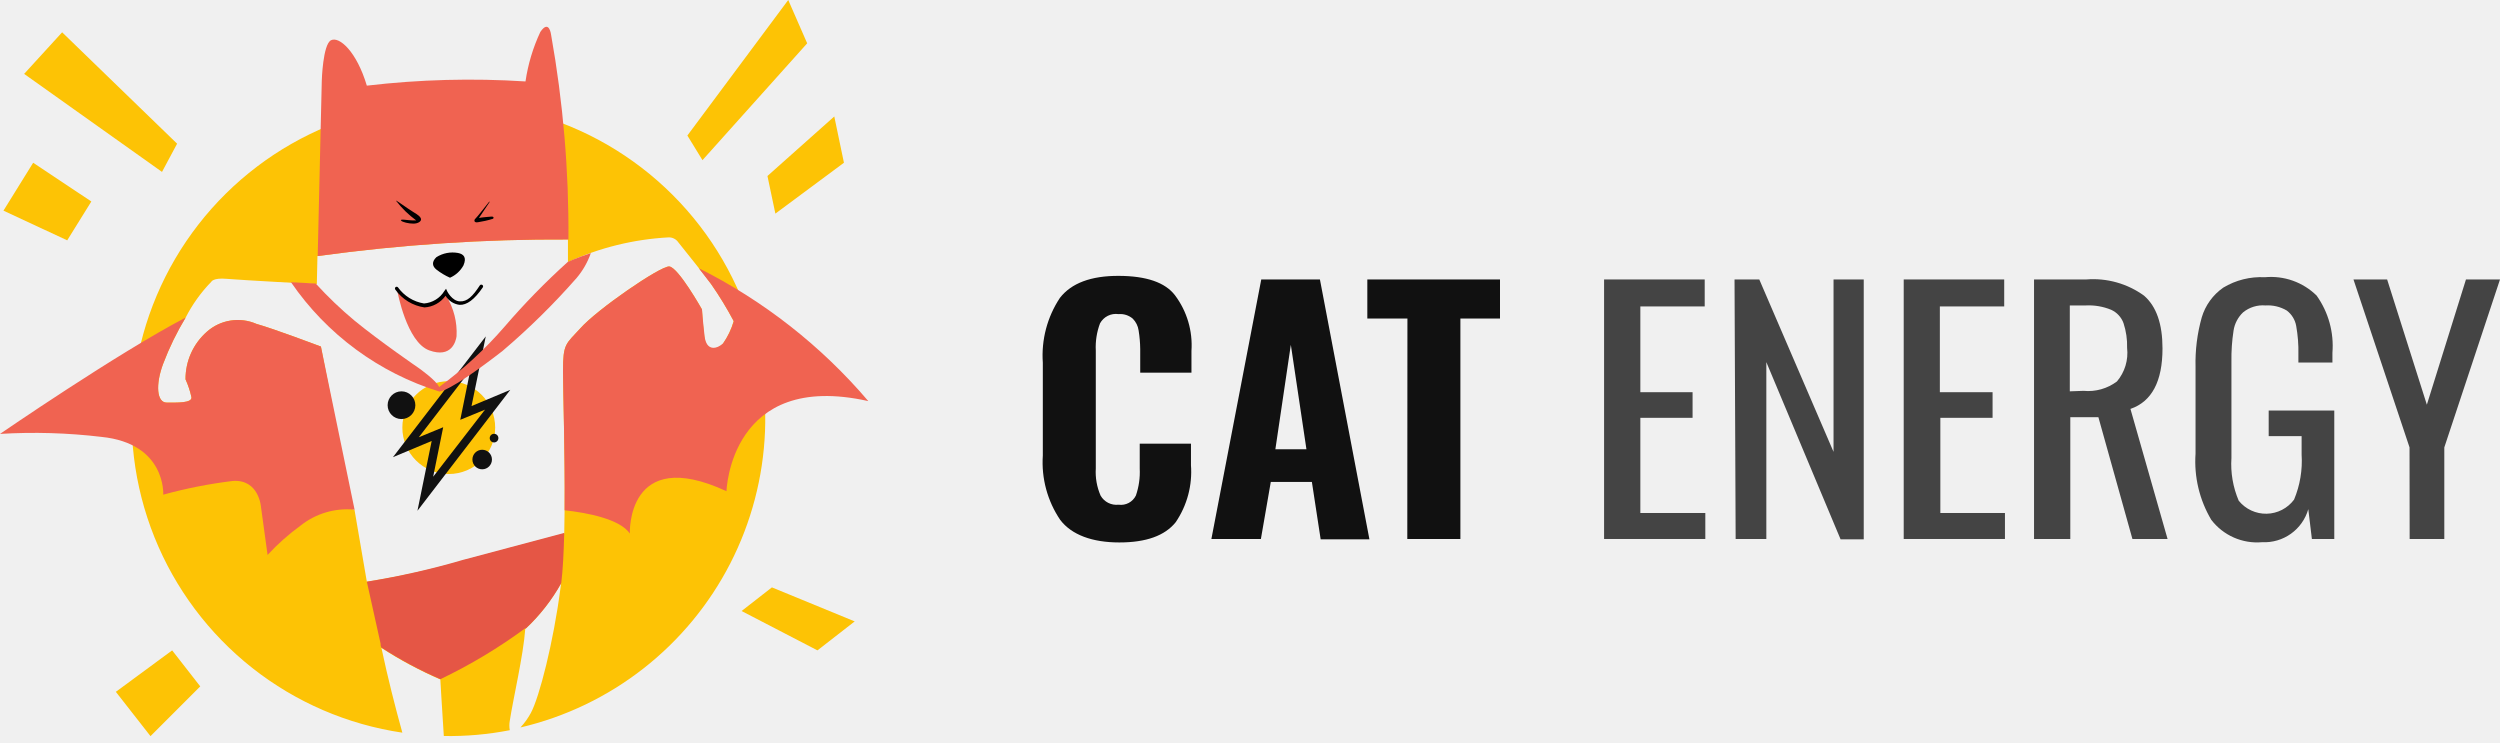
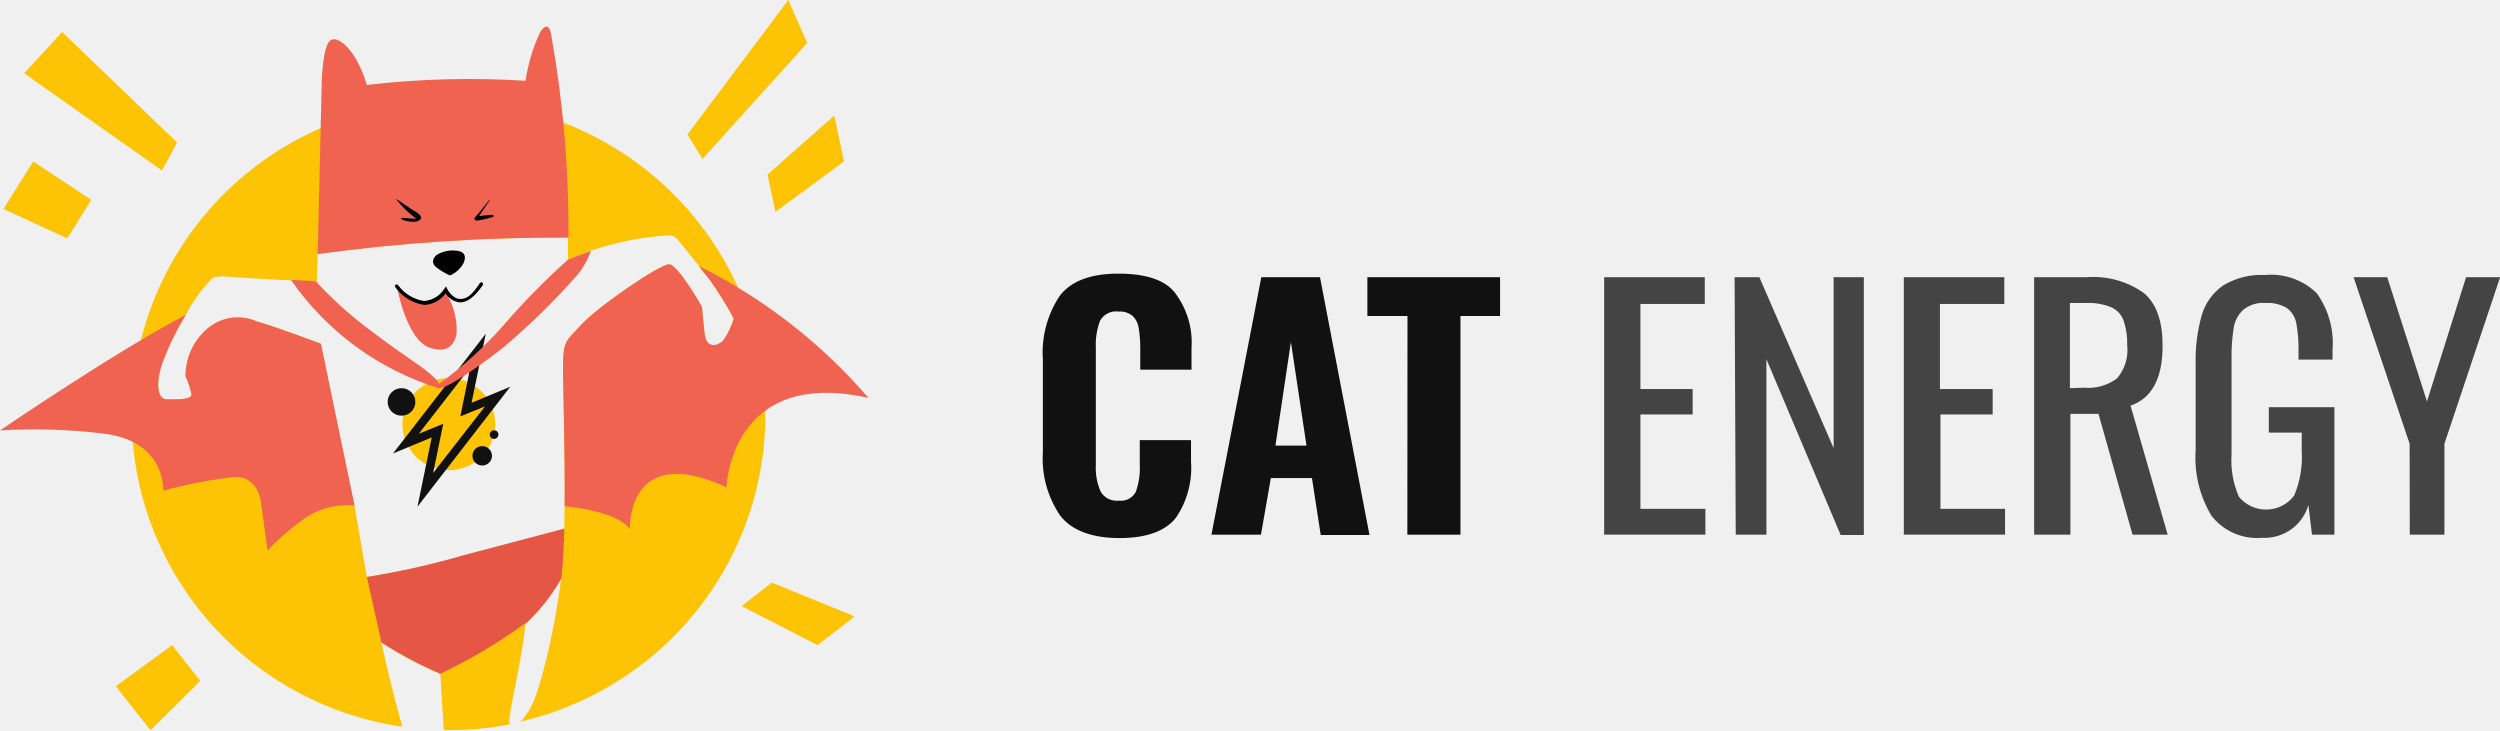
- <svg xmlns="http://www.w3.org/2000/svg" width="202" height="60" viewBox="0 0 202 60" fill="none">
+ <svg xmlns="http://www.w3.org/2000/svg" width="202" height="59" viewBox="0 0 202 59" fill="none">
  <g clip-path="url(#clip0)">
-     <path d="M59.88 24C58.156 19.869 55.38 16.263 51.828 13.54C48.276 10.817 44.072 9.072 39.636 8.479C35.2 7.887 30.685 8.467 26.543 10.163C22.401 11.859 18.776 14.61 16.028 18.144C13.281 21.677 11.508 25.869 10.885 30.301C10.262 34.733 10.812 39.251 12.479 43.405C14.147 47.558 16.874 51.202 20.388 53.974C23.903 56.745 28.082 58.547 32.51 59.2C31.93 57.11 31.34 54.8 30.82 52.35C32.333 53.331 33.925 54.184 35.58 54.9C35.58 54.9 35.7 57.06 35.86 59.47C37.648 59.501 39.435 59.343 41.19 59C41.145 58.749 41.145 58.491 41.19 58.24C41.48 56.37 42.28 53 42.44 50.83C43.593 49.751 44.572 48.5 45.34 47.12L45.28 47.56C44.73 51.82 43.58 56.37 42.88 57.63C42.653 58.047 42.374 58.434 42.05 58.78C45.67 57.931 49.062 56.305 51.99 54.014C54.919 51.723 57.315 48.823 59.011 45.515C60.707 42.206 61.663 38.568 61.813 34.853C61.963 31.138 61.304 27.435 59.88 24ZM58.41 27.79C57.97 28.22 57.06 28.51 56.91 27.21C56.76 25.91 56.72 25 56.72 25C56.72 25 54.79 21.57 54.07 21.53C53.35 21.49 48.24 25 46.89 26.53C45.72 27.82 45.49 27.73 45.49 30C45.49 31.71 45.71 38.17 45.59 43.11L37.44 45.28C34.878 46.015 32.273 46.59 29.64 47L28.64 41.17H28.5L25.93 28C25.93 28 22.12 26.56 20.72 26.17C20.063 25.882 19.337 25.789 18.628 25.901C17.919 26.012 17.257 26.324 16.72 26.8C16.172 27.28 15.734 27.872 15.435 28.536C15.137 29.201 14.985 29.922 14.99 30.65C15.201 31.115 15.362 31.601 15.47 32.1C15.52 32.58 14.27 32.53 13.47 32.53C12.67 32.53 12.55 31.09 13.18 29.4C13.672 28.101 14.281 26.849 15 25.66C15.541 24.598 16.239 23.624 17.07 22.77C17.07 22.77 17.21 22.43 18.32 22.53C19.43 22.63 25.6 22.96 25.6 22.96L25.65 20.69C32.356 19.764 39.12 19.316 45.89 19.35C45.89 19.96 45.89 20.57 45.89 21.18C48.454 20.01 51.215 19.331 54.03 19.18C54.181 19.176 54.33 19.21 54.464 19.278C54.599 19.346 54.714 19.446 54.8 19.57C55.14 20 57.21 22.57 57.45 22.94C58.122 23.901 58.733 24.903 59.28 25.94C59.093 26.597 58.799 27.218 58.41 27.78V27.79Z" fill="#FDC305" />
-     <path d="M56.46 21.67C56.93 22.27 57.34 22.8 57.46 22.96C58.132 23.921 58.743 24.923 59.29 25.96C59.1 26.595 58.809 27.196 58.43 27.74C57.99 28.17 57.08 28.46 56.93 27.16C56.78 25.86 56.72 25 56.72 25C56.72 25 54.79 21.57 54.07 21.53C53.35 21.49 48.24 25 46.89 26.53C45.72 27.82 45.49 27.73 45.49 30C45.49 31.5 45.66 36.65 45.62 41.23C47.43 41.43 50.09 41.93 50.89 43.11C50.89 43.11 50.6 35.93 58.7 39.69C58.7 39.69 58.98 29.9 70.16 32.41C66.359 27.948 61.7 24.296 56.46 21.67Z" fill="#F06351" />
-     <path d="M45.93 19.35C45.971 13.809 45.502 8.275 44.53 2.82C44.53 2.82 44.38 1.52 43.66 2.58C43.066 3.847 42.662 5.195 42.46 6.58C38.185 6.306 33.894 6.42 29.64 6.92C28.82 4.17 27.42 2.92 26.75 3.25C26.08 3.58 26 6.53 26 6.53L25.67 20.69C32.383 19.763 39.154 19.315 45.93 19.35Z" fill="#F06351" />
-     <path d="M45.35 47.12C45.48 46.05 45.55 44.63 45.59 43.06L37.44 45.23C34.88 45.982 32.274 46.573 29.64 47L30.75 52C30.75 52.11 30.75 52.22 30.82 52.33C32.333 53.311 33.925 54.164 35.58 54.88C37.999 53.724 40.302 52.341 42.46 50.75V50.81C43.608 49.737 44.583 48.492 45.35 47.12Z" fill="#E55645" />
-     <path d="M32 16.22C31.95 16.12 33 16.9 33.41 17.14C33.82 17.38 34.02 17.56 34.02 17.73C34.02 17.9 33.76 18.07 33.4 18.07C33.04 18.07 32.48 17.95 32.4 17.81C32.32 17.67 33 17.81 33.34 17.81H33.63C33.014 17.36 32.466 16.824 32 16.22Z" fill="black" />
-     <path d="M39.5 16.33C39.5 16.33 38.5 17.61 38.41 17.67C38.32 17.73 38.24 18.01 38.6 17.96C39.013 17.898 39.421 17.805 39.82 17.68C39.93 17.62 39.89 17.48 39.7 17.5C39.51 17.52 39.02 17.55 38.7 17.61L39.55 16.34C39.55 16.34 39.58 16.22 39.5 16.33Z" fill="black" />
-     <path d="M36.36 22.44C36.824 22.236 37.207 21.884 37.45 21.44C37.73 20.78 37.45 20.53 37.01 20.44C36.405 20.33 35.78 20.451 35.26 20.78C34.87 21.15 34.92 21.51 35.26 21.78C35.598 22.045 35.967 22.267 36.36 22.44Z" fill="black" />
-     <path d="M36 23.7C35.885 23.927 35.729 24.13 35.54 24.3C35.255 24.529 34.905 24.662 34.54 24.68C33.989 24.734 33.439 24.577 33 24.24C32.798 24.122 32.619 23.97 32.47 23.79C32.37 23.681 32.247 23.596 32.11 23.54C32.11 23.54 32.86 27.65 34.68 28.31C36.5 28.97 36.84 27.55 36.89 27.17C36.951 26.032 36.665 24.902 36.07 23.93C36.07 23.63 36.05 23.83 36 23.7Z" fill="#F06351" />
-     <path d="M34.3 24.84C33.832 24.773 33.383 24.611 32.979 24.366C32.575 24.12 32.225 23.795 31.95 23.41C31.925 23.383 31.912 23.347 31.912 23.31C31.912 23.273 31.925 23.238 31.95 23.21C31.963 23.197 31.979 23.186 31.996 23.179C32.013 23.172 32.031 23.168 32.05 23.168C32.069 23.168 32.087 23.172 32.104 23.179C32.121 23.186 32.137 23.197 32.15 23.21C32.398 23.557 32.712 23.852 33.074 24.077C33.436 24.302 33.839 24.452 34.26 24.52C34.593 24.495 34.915 24.391 35.2 24.217C35.486 24.044 35.725 23.805 35.9 23.52L36.04 23.33L36.14 23.55C36.14 23.55 36.52 24.31 37.14 24.35C37.76 24.39 38.2 23.93 38.77 23.06C38.791 23.028 38.824 23.006 38.862 22.999C38.899 22.991 38.938 22.999 38.97 23.02C39.002 23.041 39.024 23.074 39.032 23.112C39.039 23.149 39.031 23.188 39.01 23.22C38.343 24.2 37.713 24.67 37.12 24.63C36.891 24.6 36.671 24.518 36.477 24.392C36.283 24.266 36.12 24.098 36 23.9C35.804 24.173 35.55 24.399 35.256 24.562C34.962 24.725 34.636 24.82 34.3 24.84Z" fill="black" />
-     <path d="M36.26 38.3C38.331 38.3 40.01 36.621 40.01 34.55C40.01 32.479 38.331 30.8 36.26 30.8C34.189 30.8 32.51 32.479 32.51 34.55C32.51 36.621 34.189 38.3 36.26 38.3Z" fill="#FDC305" />
-     <path d="M41.23 31.5L38.1 32.81L39.25 27.18L31.75 36.94L34.88 35.63L33.73 41.27L41.23 31.5ZM33.84 35.33L38 29.92L37.19 33.92L39.19 33.1L35 38.52L35.81 34.52L33.84 35.33Z" fill="#111111" />
-     <path d="M32.44 33.86C33.059 33.86 33.56 33.359 33.56 32.74C33.56 32.121 33.059 31.62 32.44 31.62C31.821 31.62 31.32 32.121 31.32 32.74C31.32 33.359 31.821 33.86 32.44 33.86Z" fill="#111111" />
-     <path d="M38.96 37.92C39.396 37.92 39.75 37.566 39.75 37.13C39.75 36.694 39.396 36.34 38.96 36.34C38.524 36.34 38.17 36.694 38.17 37.13C38.17 37.566 38.524 37.92 38.96 37.92Z" fill="#111111" />
-     <path d="M39.92 35.75C40.113 35.75 40.27 35.593 40.27 35.4C40.27 35.207 40.113 35.05 39.92 35.05C39.727 35.05 39.57 35.207 39.57 35.4C39.57 35.593 39.727 35.75 39.92 35.75Z" fill="#111111" />
-     <path d="M45.88 21.16C44.075 22.787 42.375 24.527 40.79 26.37C39.211 28.199 37.43 29.843 35.48 31.27C35.26 30.74 33.85 29.75 33.85 29.75C33.85 29.75 30.71 27.6 28.65 25.91C27.536 24.983 26.487 23.98 25.51 22.91L23.51 22.8C26.397 27.017 30.627 30.133 35.51 31.64C36.37 31.5 38.79 29.77 40.6 28.36C42.741 26.539 44.747 24.564 46.6 22.45C47.098 21.858 47.484 21.18 47.74 20.45C46.6 20.83 45.88 21.16 45.88 21.16Z" fill="#F06351" />
-     <path d="M65.22 3.5L56.76 12.94L55.54 10.95L63.69 0L65.22 3.5Z" fill="#FDC305" />
-     <path d="M62.65 17.26L68.19 13.15L67.41 9.41L62.01 14.22L62.65 17.26Z" fill="#FDC305" />
-     <path d="M59.92 49.37L66.05 52.55L69.06 50.21L62.37 47.46L59.92 49.37Z" fill="#FDC305" />
-     <path d="M1.95 5.97L5.02 2.61L14.31 11.61L13.09 13.89L1.95 5.97Z" fill="#FDC305" />
-     <path d="M7.38 16.28L2.68 13.15L0.28 17.02L5.43 19.42L7.38 16.28Z" fill="#FDC305" />
-     <path d="M13.91 52.55L9.36 55.9L12.16 59.48L16.18 55.46L13.91 52.55Z" fill="#FDC305" />
-     <path d="M25.93 28C25.93 28 22.12 26.56 20.72 26.17C20.063 25.882 19.337 25.789 18.628 25.901C17.919 26.012 17.257 26.324 16.72 26.8C16.172 27.28 15.734 27.872 15.435 28.536C15.137 29.201 14.985 29.922 14.99 30.65C15.201 31.115 15.362 31.601 15.47 32.1C15.52 32.58 14.27 32.53 13.47 32.53C12.67 32.53 12.55 31.09 13.18 29.4C13.671 28.101 14.281 26.849 15 25.66C9.55 28.5 0 35.06 0 35.06C2.732 34.895 5.473 34.976 8.19 35.3C13.44 35.83 13.19 39.97 13.19 39.97C15.037 39.461 16.918 39.09 18.82 38.86C20.94 38.72 21.09 40.98 21.09 40.98L21.62 44.84C22.425 43.969 23.312 43.179 24.27 42.48C25.505 41.492 27.076 41.025 28.65 41.18L25.93 28Z" fill="#F06351" />
-     <path d="M85.66 42C84.63 40.474 84.137 38.648 84.26 36.81V29.31C84.13 27.459 84.615 25.617 85.64 24.07C86.567 22.877 88.15 22.283 90.39 22.29C92.63 22.297 94.147 22.82 94.94 23.86C95.907 25.149 96.379 26.742 96.27 28.35V30.11H92.13V28.2C92.124 27.697 92.081 27.196 92 26.7C91.95 26.341 91.785 26.008 91.53 25.75C91.373 25.615 91.19 25.513 90.992 25.449C90.795 25.386 90.587 25.362 90.38 25.38C90.083 25.336 89.78 25.384 89.511 25.518C89.243 25.652 89.023 25.866 88.88 26.13C88.617 26.832 88.501 27.581 88.54 28.33V37.85C88.494 38.604 88.628 39.358 88.93 40.05C89.074 40.3 89.288 40.502 89.546 40.632C89.803 40.761 90.093 40.813 90.38 40.78C90.662 40.82 90.948 40.77 91.2 40.637C91.451 40.504 91.654 40.295 91.78 40.04C92.022 39.336 92.127 38.593 92.09 37.85V35.85H96.23V37.58C96.352 39.211 95.918 40.836 95 42.19C94.12 43.29 92.6 43.83 90.44 43.83C88.28 43.83 86.59 43.23 85.66 42Z" fill="#111111" />
-     <path d="M101.91 22.58H106.65L110.65 43.58H106.71L106 38.94H102.68L101.88 43.55H97.88L101.91 22.58ZM105.56 36.3L104.3 27.86L103.05 36.3H105.56Z" fill="#111111" />
-     <path d="M113.72 25.74H110.48V22.58H121.2V25.74H118V43.55H113.71L113.72 25.74Z" fill="#111111" />
-     <path d="M129.61 22.58H137.74V24.76H132.54V31.69H136.76V33.76H132.54V41.45H137.79V43.55H129.61V22.58Z" fill="#444444" />
-     <path d="M140.15 22.58H142.15L148.15 36.51V22.58H150.59V43.58H148.72L142.72 29.26V43.55H140.24L140.15 22.58Z" fill="#444444" />
-     <path d="M153.82 22.58H161.94V24.76H156.74V31.69H161V33.76H156.78V41.45H162V43.55H153.82V22.58Z" fill="#444444" />
-     <path d="M164.35 22.58H168.57C170.233 22.446 171.889 22.911 173.24 23.89C174.24 24.76 174.73 26.18 174.73 28.15C174.73 30.817 173.867 32.447 172.14 33.04L175.14 43.55H172.3L169.55 33.71H167.28V43.55H164.35V22.58ZM168.35 31.58C169.313 31.673 170.277 31.402 171.05 30.82C171.364 30.448 171.599 30.016 171.74 29.55C171.881 29.084 171.925 28.594 171.87 28.11C171.89 27.432 171.792 26.755 171.58 26.11C171.494 25.872 171.361 25.654 171.189 25.469C171.018 25.283 170.81 25.134 170.58 25.03C169.931 24.764 169.231 24.644 168.53 24.68H167.24V31.62L168.35 31.58Z" fill="#444444" />
-     <path d="M178.67 42C177.714 40.387 177.271 38.521 177.4 36.65V29.65C177.366 28.299 177.534 26.951 177.9 25.65C178.189 24.672 178.803 23.822 179.64 23.24C180.651 22.631 181.821 22.338 183 22.4C183.762 22.328 184.532 22.422 185.254 22.678C185.976 22.934 186.633 23.344 187.18 23.88C188.139 25.224 188.593 26.864 188.46 28.51V29.29H185.71V28.64C185.729 27.863 185.668 27.085 185.53 26.32C185.439 25.83 185.168 25.391 184.77 25.09C184.251 24.784 183.652 24.641 183.05 24.68C182.397 24.624 181.748 24.825 181.24 25.24C180.825 25.634 180.554 26.154 180.47 26.72C180.343 27.544 180.286 28.377 180.3 29.21V37C180.221 38.184 180.423 39.37 180.89 40.46C181.161 40.795 181.506 41.064 181.897 41.246C182.288 41.428 182.716 41.518 183.147 41.509C183.578 41.501 184.002 41.394 184.386 41.196C184.769 40.999 185.102 40.716 185.36 40.37C185.842 39.217 186.051 37.967 185.97 36.72V35.24H183.31V33.17H188.61V43.55H186.8L186.51 41.14C186.281 41.941 185.788 42.64 185.11 43.125C184.433 43.61 183.612 43.851 182.78 43.81C181.998 43.879 181.211 43.749 180.493 43.433C179.774 43.116 179.147 42.623 178.67 42Z" fill="#444444" />
-     <path d="M194.69 36.15L190.16 22.58H192.88L196.09 32.7L199.25 22.58H202L197.5 36.15V43.55H194.7L194.69 36.15Z" fill="#444444" />
+     <path d="M59.883 23.806C58.158 19.709 55.382 16.132 51.83 13.431C48.278 10.729 44.074 8.999 39.637 8.411C35.201 7.823 30.686 8.399 26.544 10.081C22.402 11.763 18.776 14.492 16.029 17.997C13.281 21.502 11.508 25.66 10.885 30.056C10.262 34.453 10.812 38.934 12.479 43.054C14.147 47.175 16.874 50.789 20.389 53.538C23.903 56.287 28.083 58.075 32.511 58.722C31.931 56.649 31.341 54.358 30.821 51.928C32.334 52.901 33.926 53.747 35.581 54.457C35.581 54.457 35.701 56.599 35.861 58.99C37.65 59.021 39.436 58.864 41.192 58.524C41.146 58.275 41.146 58.019 41.192 57.77C41.482 55.915 42.282 52.572 42.442 50.42C43.595 49.35 44.573 48.108 45.342 46.74L45.282 47.176C44.732 51.402 43.582 55.915 42.882 57.165C42.655 57.579 42.376 57.962 42.052 58.306C45.672 57.463 49.064 55.85 51.992 53.578C54.921 51.306 57.317 48.429 59.013 45.147C60.709 41.865 61.666 38.257 61.816 34.572C61.966 30.887 61.306 27.213 59.883 23.806ZM58.412 27.566C57.972 27.992 57.062 28.28 56.912 26.99C56.762 25.701 56.722 24.798 56.722 24.798C56.722 24.798 54.792 21.396 54.072 21.356C53.352 21.317 48.242 24.798 46.892 26.316C45.722 27.596 45.492 27.506 45.492 29.758C45.492 31.454 45.712 37.862 45.592 42.762L37.441 44.915C34.88 45.644 32.274 46.214 29.641 46.621L28.641 40.838H28.501L25.931 27.774C25.931 27.774 22.121 26.346 20.721 25.959C20.063 25.674 19.337 25.581 18.628 25.692C17.92 25.802 17.258 26.112 16.72 26.584C16.172 27.06 15.734 27.647 15.436 28.306C15.137 28.965 14.985 29.68 14.99 30.403C15.202 30.864 15.363 31.346 15.47 31.841C15.52 32.317 14.27 32.267 13.47 32.267C12.67 32.267 12.55 30.839 13.18 29.163C13.672 27.874 14.281 26.632 15 25.453C15.541 24.4 16.239 23.433 17.07 22.586C17.07 22.586 17.21 22.249 18.32 22.348C19.43 22.447 25.601 22.775 25.601 22.775L25.651 20.523C32.358 19.605 39.122 19.16 45.892 19.194C45.892 19.799 45.892 20.404 45.892 21.009C48.456 19.848 51.218 19.175 54.032 19.025C54.183 19.021 54.332 19.055 54.466 19.122C54.601 19.19 54.716 19.289 54.802 19.412C55.142 19.839 57.212 22.388 57.452 22.755C58.125 23.708 58.736 24.702 59.282 25.731C59.095 26.382 58.801 26.999 58.412 27.556V27.566Z" fill="#FDC305" />
+     <path d="M56.463 21.495C56.933 22.09 57.343 22.616 57.463 22.775C58.135 23.728 58.746 24.721 59.293 25.75C59.103 26.381 58.812 26.977 58.433 27.516C57.993 27.943 57.083 28.23 56.933 26.941C56.783 25.651 56.723 24.798 56.723 24.798C56.723 24.798 54.793 21.396 54.073 21.356C53.353 21.317 48.242 24.798 46.892 26.316C45.722 27.596 45.492 27.506 45.492 29.758C45.492 31.246 45.662 36.354 45.622 40.897C47.432 41.096 50.093 41.592 50.893 42.762C50.893 42.762 50.603 35.64 58.703 39.37C58.703 39.37 58.983 29.659 70.163 32.148C66.363 27.722 61.703 24.099 56.463 21.495Z" fill="#F06351" />
+     <path d="M45.932 19.194C45.973 13.697 45.504 8.209 44.532 2.797C44.532 2.797 44.382 1.508 43.662 2.559C43.068 3.816 42.664 5.153 42.462 6.527C38.187 6.255 33.896 6.368 29.642 6.864C28.821 4.136 27.421 2.896 26.751 3.224C26.081 3.551 26.001 6.477 26.001 6.477L25.671 20.523C32.385 19.604 39.155 19.159 45.932 19.194Z" fill="#F06351" />
+     <path d="M45.352 46.74C45.481 45.678 45.551 44.27 45.592 42.712L37.441 44.865C34.881 45.611 32.276 46.197 29.642 46.621L30.752 51.58C30.752 51.69 30.752 51.799 30.822 51.908C32.334 52.881 33.926 53.727 35.581 54.437C38 53.29 40.304 51.919 42.462 50.34V50.4C43.61 49.335 44.584 48.1 45.352 46.74Z" fill="#E55645" />
+     <path d="M32.002 16.089C31.952 15.99 33.002 16.764 33.412 17.002C33.822 17.24 34.022 17.418 34.022 17.587C34.022 17.756 33.762 17.924 33.402 17.924C33.042 17.924 32.482 17.805 32.402 17.666C32.322 17.527 33.002 17.666 33.342 17.666H33.632C33.016 17.22 32.467 16.689 32.002 16.089Z" fill="black" />
+     <path d="M39.502 16.198C39.502 16.198 38.502 17.468 38.412 17.527C38.322 17.587 38.242 17.865 38.602 17.815C39.015 17.754 39.423 17.661 39.822 17.537C39.932 17.478 39.892 17.339 39.702 17.359C39.512 17.379 39.022 17.408 38.702 17.468L39.552 16.208C39.552 16.208 39.582 16.089 39.502 16.198Z" fill="black" />
+     <path d="M36.362 22.259C36.825 22.056 37.208 21.708 37.452 21.267C37.732 20.612 37.452 20.364 37.012 20.275C36.406 20.166 35.782 20.286 35.262 20.612C34.872 20.979 34.922 21.336 35.262 21.604C35.599 21.867 35.969 22.087 36.362 22.259Z" fill="black" />
+     <path d="M36.002 23.509C35.887 23.734 35.731 23.936 35.542 24.104C35.257 24.331 34.907 24.463 34.542 24.481C33.991 24.534 33.441 24.378 33.002 24.044C32.8 23.927 32.621 23.776 32.472 23.598C32.371 23.49 32.249 23.405 32.112 23.35C32.112 23.35 32.862 27.427 34.682 28.081C36.502 28.736 36.842 27.328 36.892 26.951C36.953 25.822 36.667 24.701 36.072 23.737C36.072 23.439 36.052 23.638 36.002 23.509Z" fill="#F06351" />
+     <path d="M34.301 24.64C33.834 24.573 33.384 24.413 32.98 24.169C32.576 23.925 32.226 23.603 31.951 23.221C31.927 23.194 31.913 23.159 31.913 23.122C31.913 23.085 31.927 23.05 31.951 23.023C31.965 23.009 31.98 22.999 31.997 22.992C32.014 22.985 32.033 22.981 32.051 22.981C32.07 22.981 32.089 22.985 32.106 22.992C32.123 22.999 32.139 23.009 32.151 23.023C32.399 23.367 32.713 23.659 33.075 23.882C33.437 24.105 33.841 24.255 34.261 24.322C34.594 24.297 34.917 24.195 35.202 24.022C35.487 23.85 35.727 23.613 35.901 23.33L36.041 23.142L36.142 23.36C36.142 23.36 36.522 24.114 37.142 24.154C37.761 24.193 38.202 23.737 38.772 22.874C38.793 22.842 38.826 22.82 38.863 22.813C38.901 22.805 38.94 22.813 38.971 22.834C39.003 22.855 39.025 22.888 39.033 22.925C39.04 22.962 39.033 23.001 39.011 23.033C38.345 24.005 37.715 24.471 37.121 24.431C36.892 24.401 36.673 24.32 36.479 24.195C36.285 24.07 36.122 23.903 36.002 23.707C35.806 23.978 35.552 24.203 35.258 24.364C34.964 24.525 34.637 24.619 34.301 24.64Z" fill="black" />
+     <path d="M36.262 37.991C38.333 37.991 40.012 36.325 40.012 34.271C40.012 32.217 38.333 30.551 36.262 30.551C34.191 30.551 32.512 32.217 32.512 34.271C32.512 36.325 34.191 37.991 36.262 37.991Z" fill="#FDC305" />
+     <path d="M41.232 31.246L38.102 32.545L39.252 26.961L31.752 36.642L34.882 35.343L33.732 40.937L41.232 31.246ZM33.842 35.045L38.002 29.679L37.192 33.646L39.192 32.833L35.002 38.209L35.812 34.241L33.842 35.045Z" fill="#111111" />
+     <path d="M32.441 33.587C33.06 33.587 33.562 33.089 33.562 32.476C33.562 31.862 33.06 31.365 32.441 31.365C31.823 31.365 31.322 31.862 31.322 32.476C31.322 33.089 31.823 33.587 32.441 33.587Z" fill="#111111" />
+     <path d="M38.962 37.614C39.398 37.614 39.752 37.263 39.752 36.83C39.752 36.398 39.398 36.047 38.962 36.047C38.526 36.047 38.172 36.398 38.172 36.83C38.172 37.263 38.526 37.614 38.962 37.614Z" fill="#111111" />
+     <path d="M39.922 35.462C40.115 35.462 40.272 35.306 40.272 35.114C40.272 34.923 40.115 34.767 39.922 34.767C39.729 34.767 39.572 34.923 39.572 35.114C39.572 35.306 39.729 35.462 39.922 35.462Z" fill="#111111" />
+     <path d="M45.882 20.989C44.077 22.603 42.377 24.329 40.792 26.157C39.213 27.972 37.432 29.602 35.482 31.018C35.262 30.492 33.852 29.51 33.852 29.51C33.852 29.51 30.712 27.377 28.651 25.701C27.538 24.781 26.489 23.787 25.511 22.725L23.511 22.616C26.398 26.799 30.628 29.89 35.512 31.385C36.372 31.246 38.792 29.53 40.602 28.131C42.743 26.325 44.749 24.365 46.602 22.269C47.1 21.682 47.487 21.009 47.742 20.285C46.602 20.662 45.882 20.989 45.882 20.989Z" fill="#F06351" />
+     <path d="M65.223 3.472L56.763 12.836L55.543 10.862L63.693 0L65.223 3.472Z" fill="#FDC305" />
+     <path d="M62.653 17.121L68.193 13.044L67.413 9.334L62.013 14.105L62.653 17.121Z" fill="#FDC305" />
+     <path d="M59.923 48.972L66.053 52.126L69.063 49.805L62.373 47.077L59.923 48.972Z" fill="#FDC305" />
+     <path d="M1.95 5.922L5.02 2.589L14.31 11.516L13.09 13.778L1.95 5.922Z" fill="#FDC305" />
+     <path d="M7.38 16.149L2.68 13.044L0.28 16.883L5.43 19.263L7.38 16.149Z" fill="#FDC305" />
+     <path d="M13.91 52.126L9.36 55.449L12.16 59L16.18 55.012L13.91 52.126Z" fill="#FDC305" />
+     <path d="M25.931 27.774C25.931 27.774 22.121 26.346 20.721 25.959C20.064 25.674 19.338 25.581 18.629 25.692C17.92 25.802 17.258 26.112 16.721 26.584C16.173 27.06 15.735 27.647 15.436 28.306C15.137 28.965 14.986 29.68 14.991 30.403C15.202 30.864 15.363 31.346 15.471 31.841C15.521 32.317 14.271 32.267 13.471 32.267C12.671 32.267 12.551 30.839 13.181 29.163C13.672 27.874 14.281 26.632 15.001 25.453C9.55 28.27 0 34.777 0 34.777C2.732 34.614 5.473 34.693 8.19 35.015C13.441 35.541 13.191 39.647 13.191 39.647C15.037 39.142 16.919 38.775 18.821 38.546C20.941 38.407 21.091 40.649 21.091 40.649L21.621 44.478C22.426 43.614 23.313 42.831 24.271 42.137C25.506 41.157 27.078 40.694 28.651 40.848L25.931 27.774Z" fill="#F06351" />
+     <path d="M85.664 41.661C84.634 40.147 84.141 38.336 84.264 36.513V29.073C84.134 27.237 84.619 25.41 85.644 23.876C86.571 22.692 88.154 22.104 90.394 22.11C92.634 22.117 94.151 22.636 94.944 23.668C95.912 24.946 96.384 26.526 96.274 28.121V29.867H92.134V27.972C92.129 27.474 92.085 26.977 92.004 26.485C91.954 26.128 91.789 25.798 91.534 25.542C91.377 25.408 91.194 25.307 90.996 25.244C90.799 25.181 90.591 25.157 90.384 25.175C90.087 25.131 89.784 25.179 89.516 25.312C89.247 25.445 89.027 25.657 88.884 25.919C88.621 26.616 88.505 27.358 88.544 28.101V37.545C88.499 38.292 88.632 39.04 88.934 39.727C89.079 39.974 89.293 40.175 89.55 40.304C89.808 40.432 90.098 40.483 90.384 40.451C90.666 40.49 90.953 40.441 91.204 40.309C91.456 40.177 91.659 39.97 91.784 39.717C92.026 39.019 92.131 38.282 92.094 37.545V35.561H96.234V37.277C96.356 38.895 95.923 40.507 95.004 41.849C94.124 42.941 92.604 43.476 90.444 43.476C88.284 43.476 86.594 42.881 85.664 41.661Z" fill="#111111" />
+     <path d="M101.915 22.398H106.655L110.655 43.228H106.715L106.005 38.626H102.685L101.885 43.199H97.885L101.915 22.398ZM105.565 36.007L104.305 27.635L103.055 36.007H105.565Z" fill="#111111" />
+     <path d="M113.725 25.532H110.485V22.398H121.205V25.532H118.005V43.199H113.715L113.725 25.532Z" fill="#111111" />
+     <path d="M129.616 22.398H137.746V24.56H132.546V31.434H136.766V33.488H132.546V41.115H137.796V43.199H129.616V22.398Z" fill="#444444" />
+     <path d="M140.157 22.398H142.157L148.157 36.215V22.398H150.597V43.228H148.727L142.727 29.024V43.199H140.247L140.157 22.398Z" fill="#444444" />
+     <path d="M153.828 22.398H161.948V24.56H156.748V31.434H161.008V33.488H156.788V41.115H162.008V43.199H153.828V22.398Z" fill="#444444" />
+     <path d="M164.358 22.398H168.578C170.241 22.265 171.897 22.726 173.248 23.697C174.248 24.56 174.738 25.969 174.738 27.923C174.738 30.568 173.875 32.185 172.148 32.773L175.148 43.199H172.308L169.558 33.438H167.288V43.199H164.358V22.398ZM168.358 31.325C169.322 31.418 170.285 31.149 171.058 30.571C171.372 30.202 171.607 29.774 171.748 29.311C171.889 28.849 171.933 28.363 171.878 27.883C171.898 27.21 171.8 26.539 171.588 25.899C171.502 25.663 171.369 25.447 171.198 25.263C171.026 25.079 170.819 24.931 170.588 24.828C169.939 24.564 169.239 24.445 168.538 24.481H167.248V31.365L168.358 31.325Z" fill="#444444" />
+     <path d="M178.679 41.661C177.723 40.061 177.28 38.21 177.409 36.354V29.411C177.374 28.071 177.543 26.733 177.909 25.443C178.198 24.473 178.811 23.63 179.649 23.052C180.66 22.448 181.83 22.158 183.009 22.219C183.771 22.147 184.54 22.241 185.262 22.495C185.984 22.749 186.642 23.155 187.189 23.687C188.148 25.02 188.602 26.647 188.469 28.28V29.054H185.719V28.409C185.738 27.638 185.677 26.867 185.539 26.108C185.448 25.621 185.177 25.186 184.779 24.887C184.26 24.584 183.66 24.442 183.059 24.481C182.406 24.425 181.756 24.625 181.249 25.036C180.834 25.427 180.563 25.944 180.479 26.504C180.352 27.322 180.295 28.148 180.309 28.974V36.701C180.229 37.876 180.432 39.052 180.899 40.133C181.17 40.466 181.515 40.733 181.906 40.913C182.297 41.094 182.725 41.183 183.156 41.174C183.587 41.166 184.011 41.059 184.394 40.864C184.778 40.668 185.111 40.387 185.369 40.044C185.851 38.9 186.059 37.661 185.979 36.424V34.956H183.319V32.902H188.619V43.199H186.809L186.519 40.808C186.29 41.602 185.796 42.296 185.119 42.777C184.442 43.258 183.621 43.497 182.789 43.456C182.007 43.525 181.22 43.396 180.501 43.082C179.783 42.768 179.156 42.279 178.679 41.661Z" fill="#444444" />
+     <path d="M194.699 35.858L190.169 22.398H192.889L196.099 32.436L199.259 22.398H202.009L197.509 35.858V43.199H194.709L194.699 35.858Z" fill="#444444" />
  </g>
  <defs>
    <clipPath id="clip0">
-       <rect width="201.99" height="59.48" fill="white" />
+       <rect width="202" height="59" fill="white" />
    </clipPath>
  </defs>
</svg>
